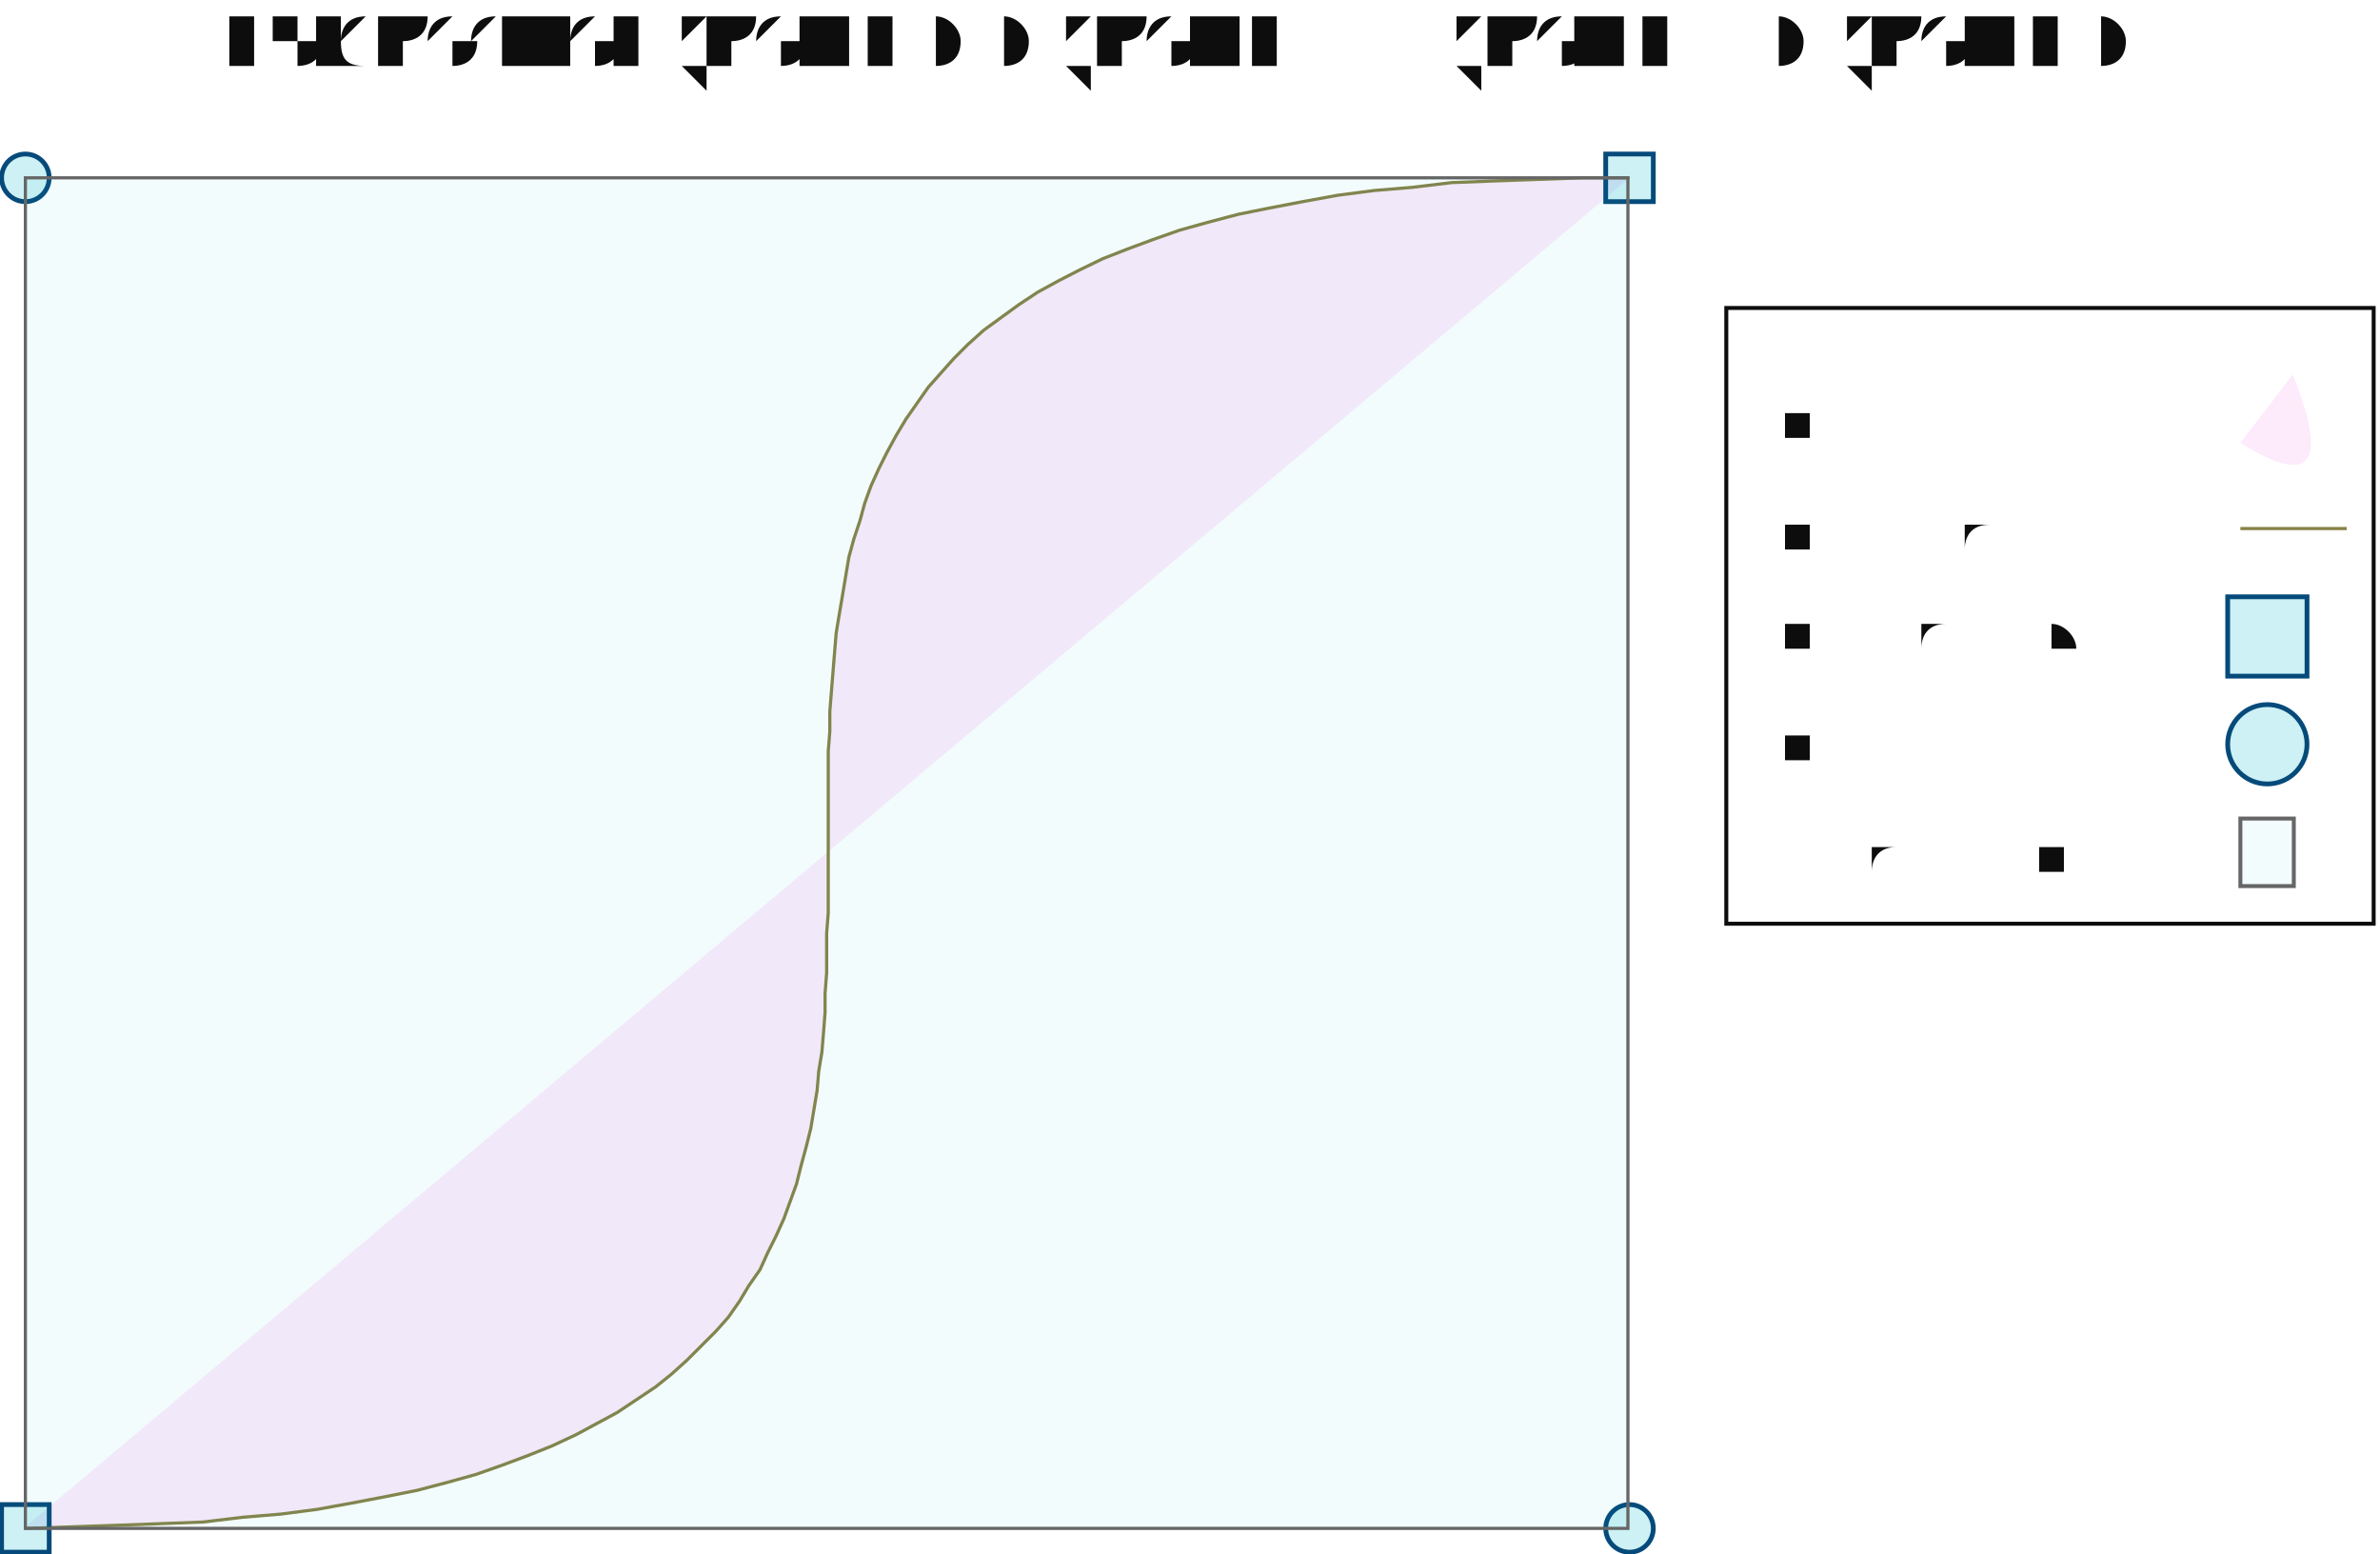
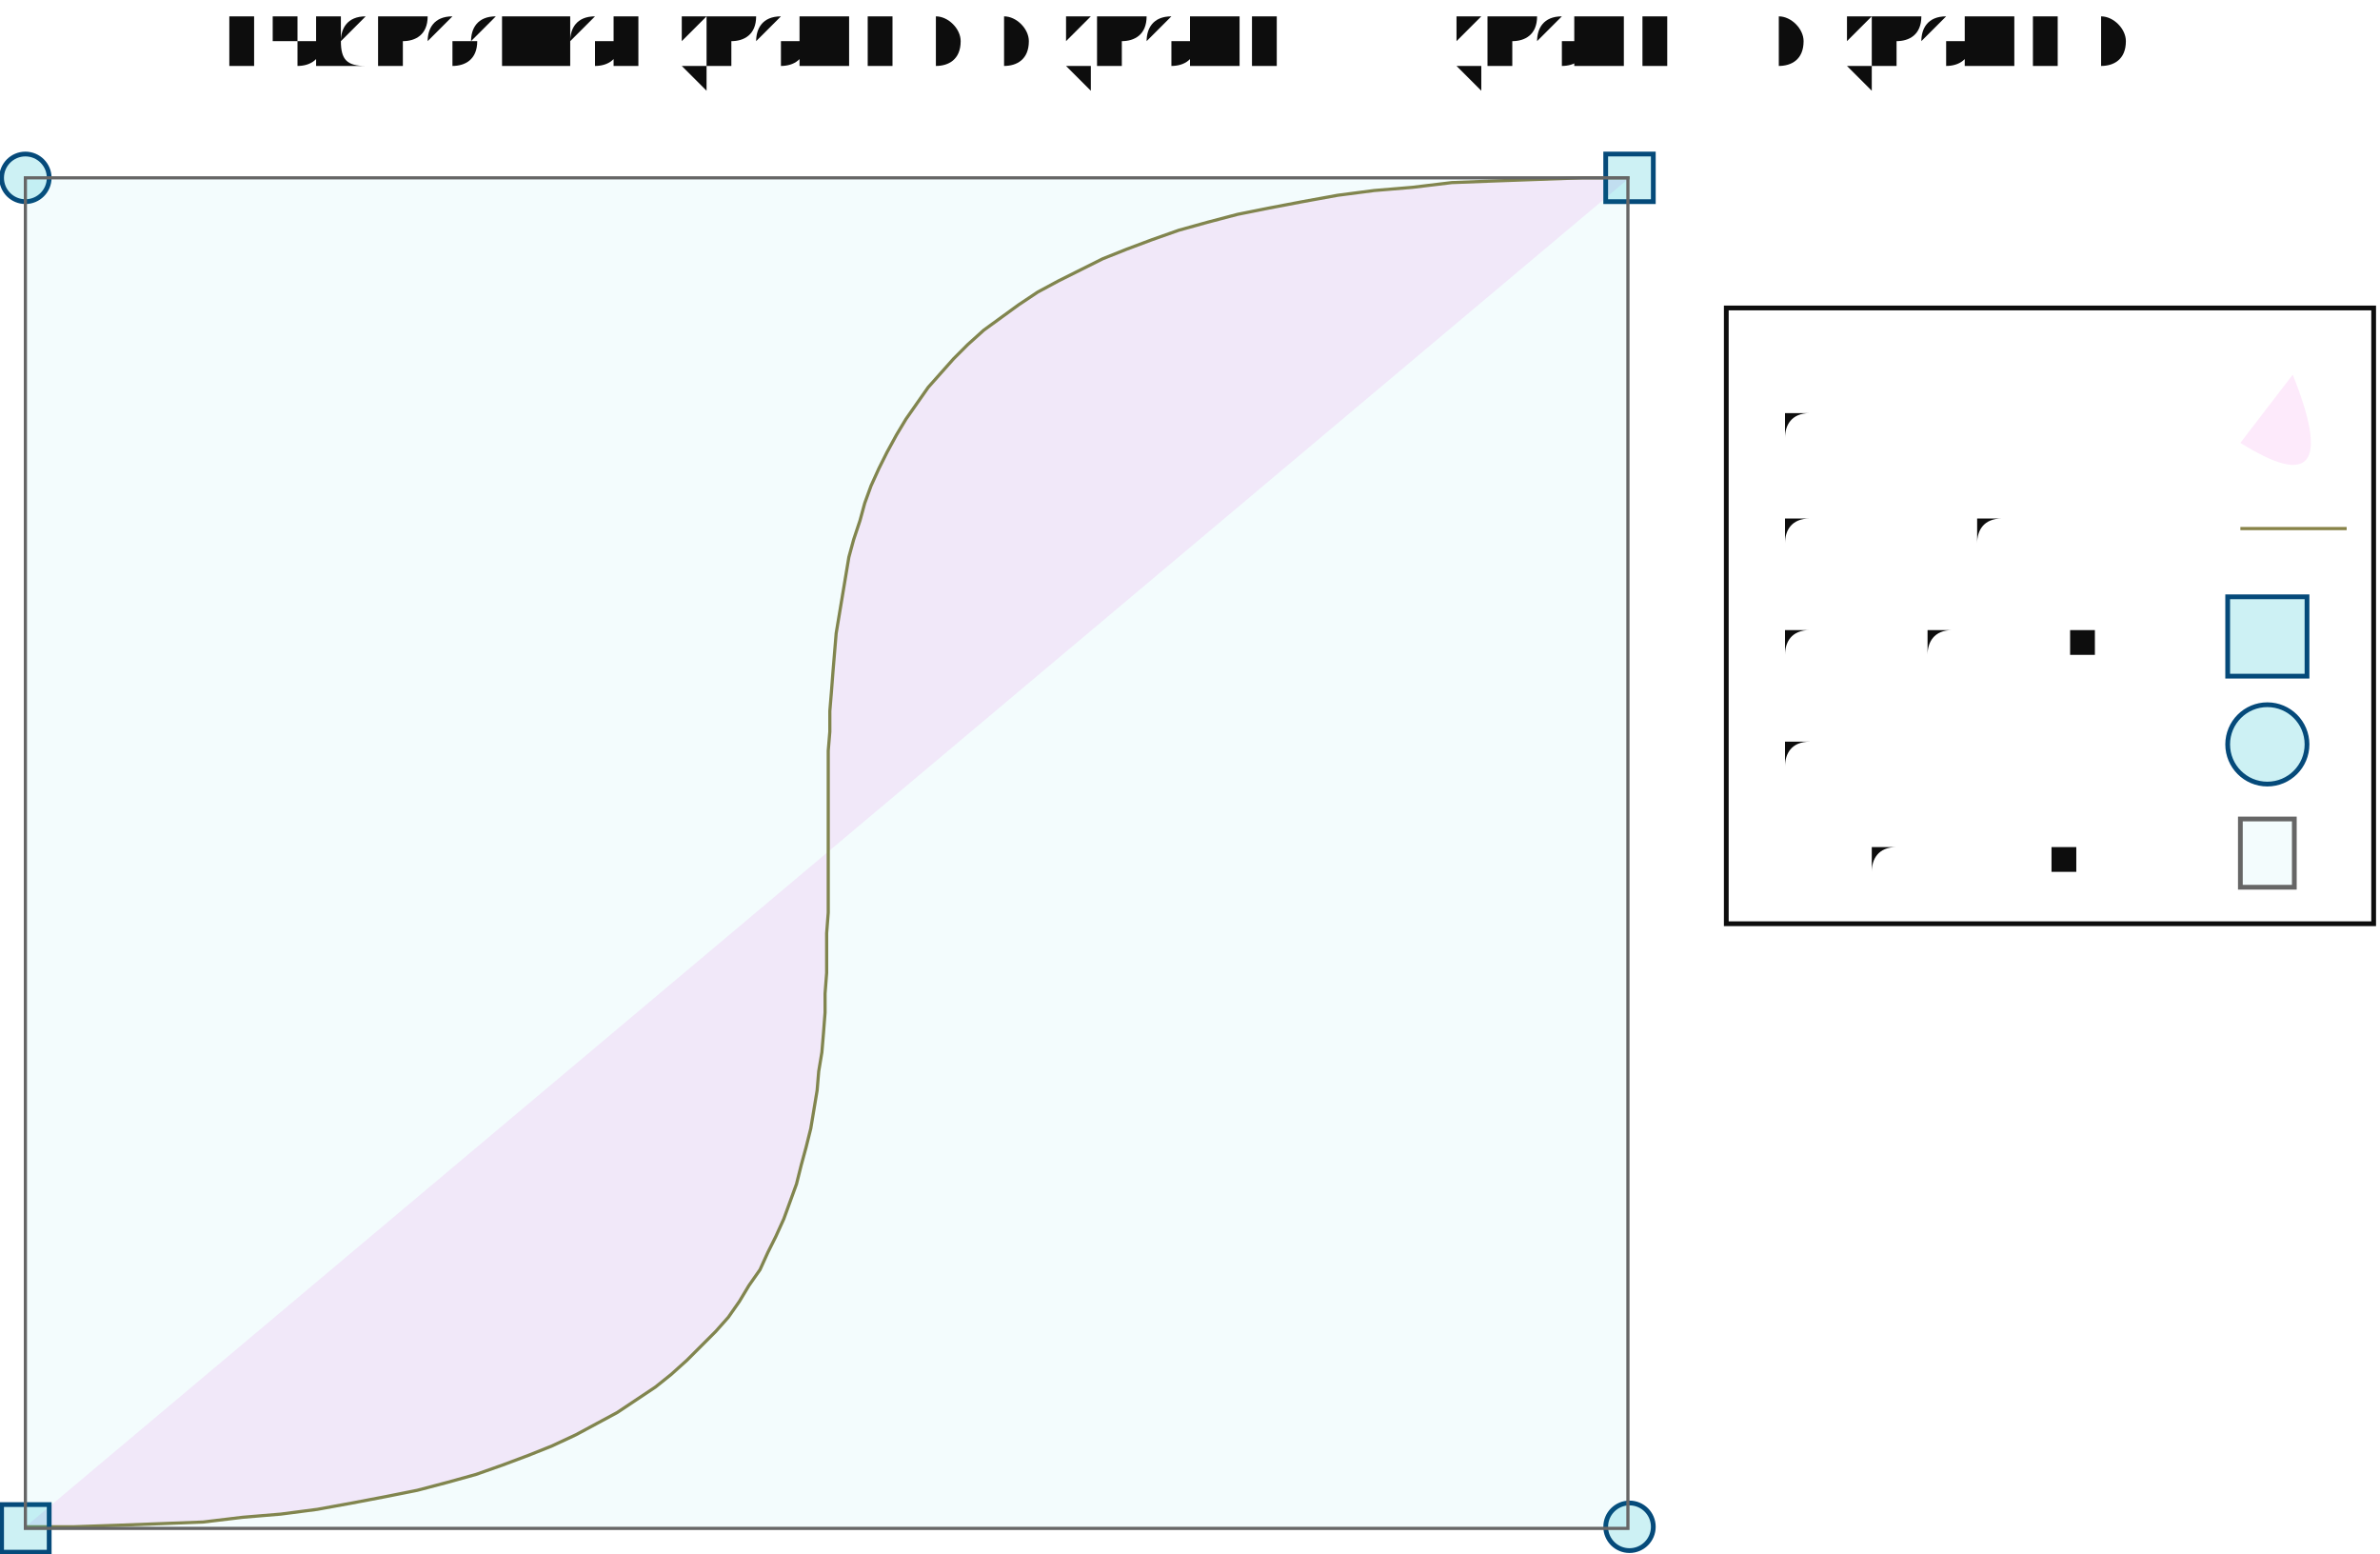
- <svg xmlns="http://www.w3.org/2000/svg" height="300.0" viewBox="-0.75 -0.479 1.5 0.979" width="459.602">
+ <svg xmlns="http://www.w3.org/2000/svg" height="300.00" viewBox="-0.75 -0.479 1.5 0.979" width="459.60">
  <style>svg {
  color-scheme: light dark;
}
{
  .canvas g, .title g, .axisbar g, .ticktext g, .tickglyph g, .ticklines g, .legendContent g text {
    fill: rgba(5%, 5%, 5%, 1.00);
  }
  .ticklines g, .tickglyph g, .legendBorder g {
    stroke: rgba(5%, 5%, 5%, 1.00);
  }
  .legendBorder g {
    fill: rgba(94%, 94%, 94%, 1.00);
  }
}
@media (prefers-color-scheme:dark) {
  .canvas g, .title g, .axisbar g, .ticktext g, .tickglyph g, .ticklines g, .legendContent g text {
    fill: rgba(94%, 94%, 94%, 1.00);
  }
  .ticklines g, .tickglyph g, .legendBorder g {
    stroke: rgba(94%, 94%, 94%, 1.00);
  }
  .legendBorder g {
    fill: rgba(5%, 5%, 5%, 1.00);
  }
}</style>
  <g class="chart">
    <g class="cubic">
-       <g fill="rgba(96%, 60%, 92%, 0.20)" stroke="rgba(0%, 0%, 0%, 0.00)" stroke-width="1.0e-2">
+       <g fill="rgba(96%, 60%, 92%, 0.20)" stroke="rgba(0%, 0%, 0%, 0.00)" stroke-width="0.01">
        <path d="M -0.734,0.483 C 0.277,0.483 -0.734,-0.367 0.277,-0.367" />
      </g>
-       <g fill="none" stroke="rgba(53%, 51%, 28%, 1.00)" stroke-width="2.0e-3">
-         <polyline points="-0.734,0.484 -0.704,0.483 -0.675,0.482 -0.648,0.481 -0.622,0.48 -0.597,0.477 -0.573,0.475 -0.55,0.472 -0.528,0.468 -0.507,0.464 -0.487,0.46 -0.468,0.455 -0.45,0.45 -0.433,0.444 -0.417,0.438 -0.402,0.432 -0.387,0.425 -0.374,0.418 -0.361,0.411 -0.349,0.403 -0.337,0.395 -0.327,0.387 -0.317,0.378 -0.308,0.369 -0.299,0.36 -0.291,0.351 -0.284,0.341 -0.278,0.331 -0.271,0.321 -0.266,0.31 -0.261,0.3 -0.256,0.289 -0.252,0.278 -0.248,0.267 -0.245,0.255 -0.242,0.244 -0.239,0.232 -0.237,0.22 -0.235,0.208 -0.234,0.196 -0.232,0.184 -0.231,0.172 -0.23,0.159 -0.23,0.147 -0.229,0.134 -0.229,0.122 -0.229,0.109 -0.228,9.625136233225362e-2 -0.228,8.351877649236472e-2 -0.228,7.076576677464141e-2 -0.228,5.800254511800096e-2 -0.228,4.523932346136056e-2 -0.228,3.248631374363725e-2 -0.228,1.975372790374824e-2 -0.228,7.051777880610843e-3 -0.228,-5.609324386857961e-3 -0.227,-1.82193669597408e-2 -0.227,-3.0768137899120584e-2 -0.226,-4.324542526608055e-2 -0.225,-5.5641017121702885e-2 -0.224,-6.794470152707077e-2 -0.223,-8.014626654326684e-2 -0.221,-9.223550023137439e-2 -0.219,-0.104 -0.217,-0.116 -0.215,-0.128 -0.212,-0.139 -0.208,-0.151 -0.205,-0.162 -0.201,-0.173 -0.196,-0.184 -0.191,-0.194 -0.185,-0.205 -0.179,-0.215 -0.172,-0.225 -0.165,-0.235 -0.157,-0.244 -0.149,-0.253 -0.14,-0.262 -0.13,-0.271 -0.119,-0.279 -0.108,-0.287 -9.590954914869476e-2,-0.295 -8.310261657207729e-2,-0.302 -6.949550329171417e-2,-0.309 -5.506396140749159e-2,-0.316 -3.9783743019296436e-2,-0.322 -2.363060022701491e-2,-0.328 -6.5802851305335475e-3,-0.334 1.1391450170261108e-2,-0.339 3.030885357548241e-2,-0.344 5.019617298524415e-2,-0.348 7.107765629965945e-2,-0.352 9.297755141884234e-2,-0.356 0.116,-0.359 0.14,-0.361 0.165,-0.364 0.191,-0.365 0.219,-0.366 0.247,-0.367 0.277,-0.367" />
+       <g fill="none" stroke="rgba(53%, 51%, 28%, 1.00)" stroke-width="0.002">
+         <polyline points="-0.734,0.483 -0.704,0.483 -0.675,0.482 -0.648,0.481 -0.622,0.48 -0.597,0.477 -0.573,0.475 -0.55,0.472 -0.528,0.468 -0.507,0.464 -0.487,0.46 -0.468,0.455 -0.45,0.45 -0.433,0.444 -0.417,0.438 -0.402,0.432 -0.387,0.425 -0.374,0.418 -0.361,0.411 -0.349,0.403 -0.337,0.395 -0.327,0.387 -0.317,0.378 -0.308,0.369 -0.299,0.36 -0.291,0.351 -0.284,0.341 -0.278,0.331 -0.271,0.321 -0.266,0.31 -0.261,0.3 -0.256,0.289 -0.252,0.278 -0.248,0.267 -0.245,0.255 -0.242,0.244 -0.239,0.232 -0.237,0.22 -0.235,0.208 -0.234,0.196 -0.232,0.184 -0.231,0.172 -0.23,0.159 -0.23,0.147 -0.229,0.134 -0.229,0.122 -0.229,0.109 -0.228,0.096 -0.228,0.084 -0.228,0.071 -0.228,0.058 -0.228,0.045 -0.228,0.032 -0.228,0.02 -0.228,0.007 -0.228,-0.006 -0.227,-0.018 -0.227,-0.031 -0.226,-0.043 -0.225,-0.056 -0.224,-0.068 -0.223,-0.08 -0.221,-0.092 -0.219,-0.104 -0.217,-0.116 -0.215,-0.128 -0.212,-0.139 -0.208,-0.151 -0.205,-0.162 -0.201,-0.173 -0.196,-0.184 -0.191,-0.194 -0.185,-0.205 -0.179,-0.215 -0.172,-0.225 -0.165,-0.235 -0.157,-0.244 -0.149,-0.253 -0.14,-0.262 -0.13,-0.271 -0.119,-0.279 -0.108,-0.287 -0.096,-0.295 -0.083,-0.302 -0.069,-0.309 -0.055,-0.316 -0.04,-0.322 -0.024,-0.328 -0.007,-0.334 0.011,-0.339 0.03,-0.344 0.05,-0.348 0.071,-0.352 0.093,-0.356 0.116,-0.359 0.14,-0.361 0.165,-0.364 0.191,-0.365 0.219,-0.366 0.247,-0.367 0.277,-0.367" />
      </g>
-       <g fill="rgba(2%, 73%, 80%, 0.20)" stroke="rgba(2%, 29%, 48%, 1.00)" stroke-width="3.0e-3">
-         <rect height="3.0000000000000027e-2" width="3.0000000000000027e-2" x="-0.749" y="0.469" />
-         <rect height="3.0000000000000027e-2" width="3.0000000000000027e-2" x="0.262" y="-0.382" />
+       <g fill="rgba(2%, 73%, 80%, 0.20)" stroke="rgba(2%, 29%, 48%, 1.00)" stroke-width="0.003">
+         <rect height="0.03" width="0.03" x="-0.749" y="0.469" />
+         <rect height="0.03" width="0.03" x="0.262" y="-0.382" />
      </g>
-       <g fill="rgba(2%, 73%, 80%, 0.20)" stroke="rgba(2%, 29%, 48%, 1.00)" stroke-width="3.0e-3">
-         <circle cx="0.277" cy="0.484" r="1.5e-2" />
-         <circle cx="-0.734" cy="-0.367" r="1.5e-2" />
+       <g fill="rgba(2%, 73%, 80%, 0.20)" stroke="rgba(2%, 29%, 48%, 1.00)" stroke-width="0.003">
+         <circle cx="0.277" cy="0.483" r="0.015" />
+         <circle cx="-0.734" cy="-0.367" r="0.015" />
      </g>
-       <g fill="rgba(2%, 73%, 80%, 0.05)" stroke="rgba(40%, 40%, 40%, 1.00)" stroke-width="2.0e-3">
+       <g fill="rgba(2%, 73%, 80%, 0.05)" stroke="rgba(40%, 40%, 40%, 1.00)" stroke-width="0.002">
        <rect height="0.851" width="1.01" x="-0.734" y="-0.367" />
      </g>
    </g>
  </g>
  <g class="hud">
    <g class="legend">
      <g class="legendBorder">
-         <g fill="rgba(5%, 5%, 5%, 0.00)" stroke="rgba(5%, 5%, 5%, 1.00)" stroke-width="2.5e-3">
+         <g fill="rgba(5%, 5%, 5%, 0.00)" stroke="rgba(5%, 5%, 5%, 1.00)" stroke-width="0.003">
          <rect height="0.388" width="0.408" x="0.338" y="-0.285" />
        </g>
      </g>
      <g class="legendContent">
-         <g fill="rgba(5%, 5%, 5%, 1.00)" font-size="3.3677639046538026e-2" stroke="none" stroke-width="0.0" text-anchor="start">
-           <text x="0.355" y="6.863998149005096e-2">Bounding Box</text>
+         <g fill="rgba(5%, 5%, 5%, 1.00)" font-size="0.034" stroke="none" stroke-width="0.0" text-anchor="start">
+           <text x="0.355" y="0.069">Bounding Box</text>
        </g>
-         <g fill="rgba(2%, 73%, 80%, 0.05)" stroke="rgba(40%, 40%, 40%, 1.00)" stroke-width="2.5e-3">
-           <rect height="4.254974548819995e-2" width="3.367763904653831e-2" x="0.662" y="3.672767237390101e-2" />
+         <g fill="rgba(2%, 73%, 80%, 0.05)" stroke="rgba(40%, 40%, 40%, 1.00)" stroke-width="0.003">
+           <rect height="0.043" width="0.034" x="0.662" y="0.037" />
        </g>
-         <g fill="rgba(5%, 5%, 5%, 1.00)" font-size="3.3677639046538026e-2" stroke="none" stroke-width="0.0" text-anchor="start">
-           <text x="0.355" y="5.603887089311033e-4">Path Control Point</text>
+         <g fill="rgba(5%, 5%, 5%, 1.00)" font-size="0.034" stroke="none" stroke-width="0.0" text-anchor="start">
+           <text x="0.355" y="0.001">Path Control Point</text>
        </g>
-         <g fill="rgba(2%, 73%, 80%, 0.20)" stroke="rgba(2%, 29%, 48%, 1.00)" stroke-width="3.0e-3">
-           <circle cx="0.679" cy="-1.0077047663118899e-2" r="2.5e-2" />
+         <g fill="rgba(2%, 73%, 80%, 0.20)" stroke="rgba(2%, 29%, 48%, 1.00)" stroke-width="0.003">
+           <circle cx="0.679" cy="-0.01" r="0.025" />
        </g>
-         <g fill="rgba(5%, 5%, 5%, 1.00)" font-size="3.3677639046538026e-2" stroke="none" stroke-width="0.0" text-anchor="start">
-           <text x="0.355" y="-6.751920407218881e-2">Path Endpoints</text>
+         <g fill="rgba(5%, 5%, 5%, 1.00)" font-size="0.034" stroke="none" stroke-width="0.0" text-anchor="start">
+           <text x="0.355" y="-0.068">Path Endpoints</text>
        </g>
-         <g fill="rgba(2%, 73%, 80%, 0.20)" stroke="rgba(2%, 29%, 48%, 1.00)" stroke-width="3.0e-3">
-           <rect height="4.9999999999999996e-2" width="5.0000000000000044e-2" x="0.654" y="-0.103" />
+         <g fill="rgba(2%, 73%, 80%, 0.20)" stroke="rgba(2%, 29%, 48%, 1.00)" stroke-width="0.003">
+           <rect height="0.05" width="0.05" x="0.654" y="-0.103" />
        </g>
-         <g fill="rgba(5%, 5%, 5%, 1.00)" font-size="3.3677639046538026e-2" stroke="none" stroke-width="0.0" text-anchor="start">
+         <g fill="rgba(5%, 5%, 5%, 1.00)" font-size="0.034" stroke="none" stroke-width="0.0" text-anchor="start">
          <text x="0.355" y="-0.136">Path Chord</text>
        </g>
-         <g fill="none" stroke="rgba(53%, 51%, 28%, 1.00)" stroke-width="2.0e-3">
+         <g fill="none" stroke="rgba(53%, 51%, 28%, 1.00)" stroke-width="0.002">
          <polyline points="0.662,-0.146 0.729,-0.146" />
        </g>
-         <g fill="rgba(5%, 5%, 5%, 1.00)" font-size="3.3677639046538026e-2" stroke="none" stroke-width="0.0" text-anchor="start">
+         <g fill="rgba(5%, 5%, 5%, 1.00)" font-size="0.034" stroke="none" stroke-width="0.0" text-anchor="start">
          <text x="0.355" y="-0.204">Path Fill</text>
        </g>
-         <g fill="rgba(96%, 60%, 92%, 0.20)" stroke="rgba(0%, 0%, 0%, 0.00)" stroke-width="5.0e-2">
+         <g fill="rgba(96%, 60%, 92%, 0.20)" stroke="rgba(0%, 0%, 0%, 0.00)" stroke-width="0.05">
          <path d="M 0.662,-0.2 Q 0.729,-0.158 0.695,-0.243" />
        </g>
      </g>
    </g>
    <g class="title">
-       <g fill="rgba(5%, 5%, 5%, 1.00)" font-size="5.3884222474460834e-2" stroke="none" stroke-width="0.0" text-anchor="middle">
-         <text x="2.6931895573211184e-3" y="-0.436">CubicPosition (Point 0 0) (Point 1 1) (Point 1 0) (Point 0 1)</text>
+       <g fill="rgba(5%, 5%, 5%, 1.00)" font-size="0.054" stroke="none" stroke-width="0.0" text-anchor="middle">
+         <text x="0.003" y="-0.436">CubicPosition (Point 0 0) (Point 1 1) (Point 1 0) (Point 0 1)</text>
      </g>
    </g>
  </g>
</svg>
